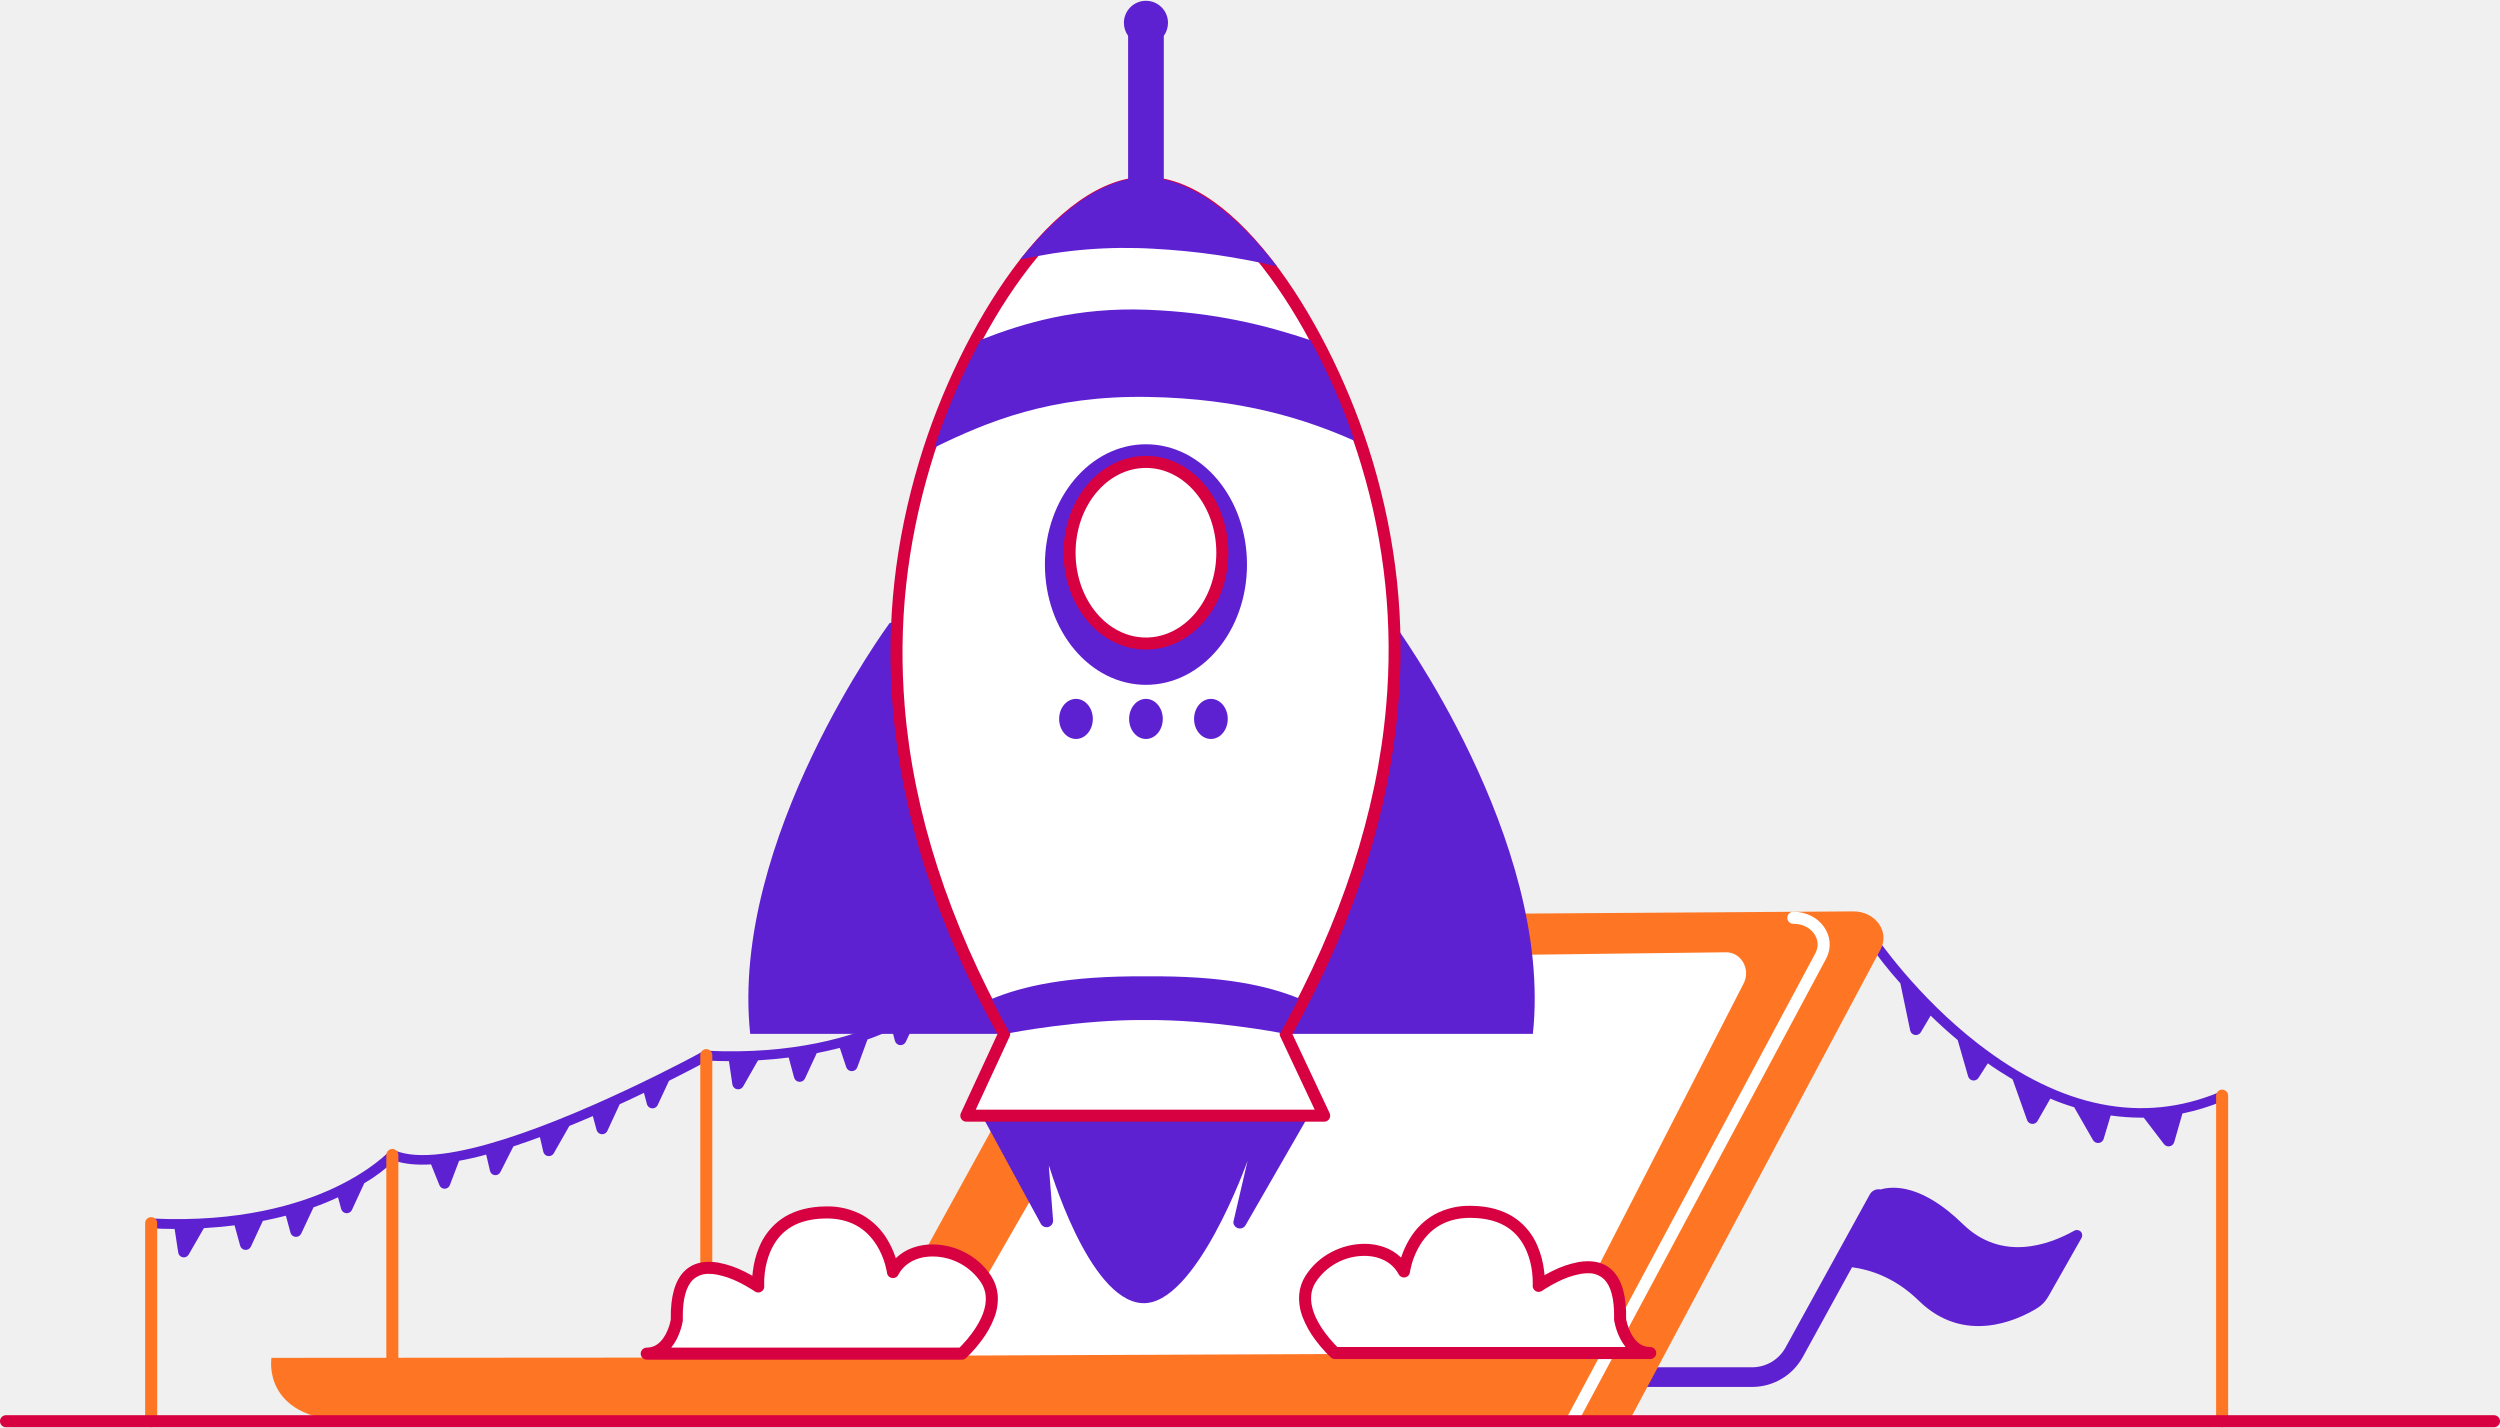
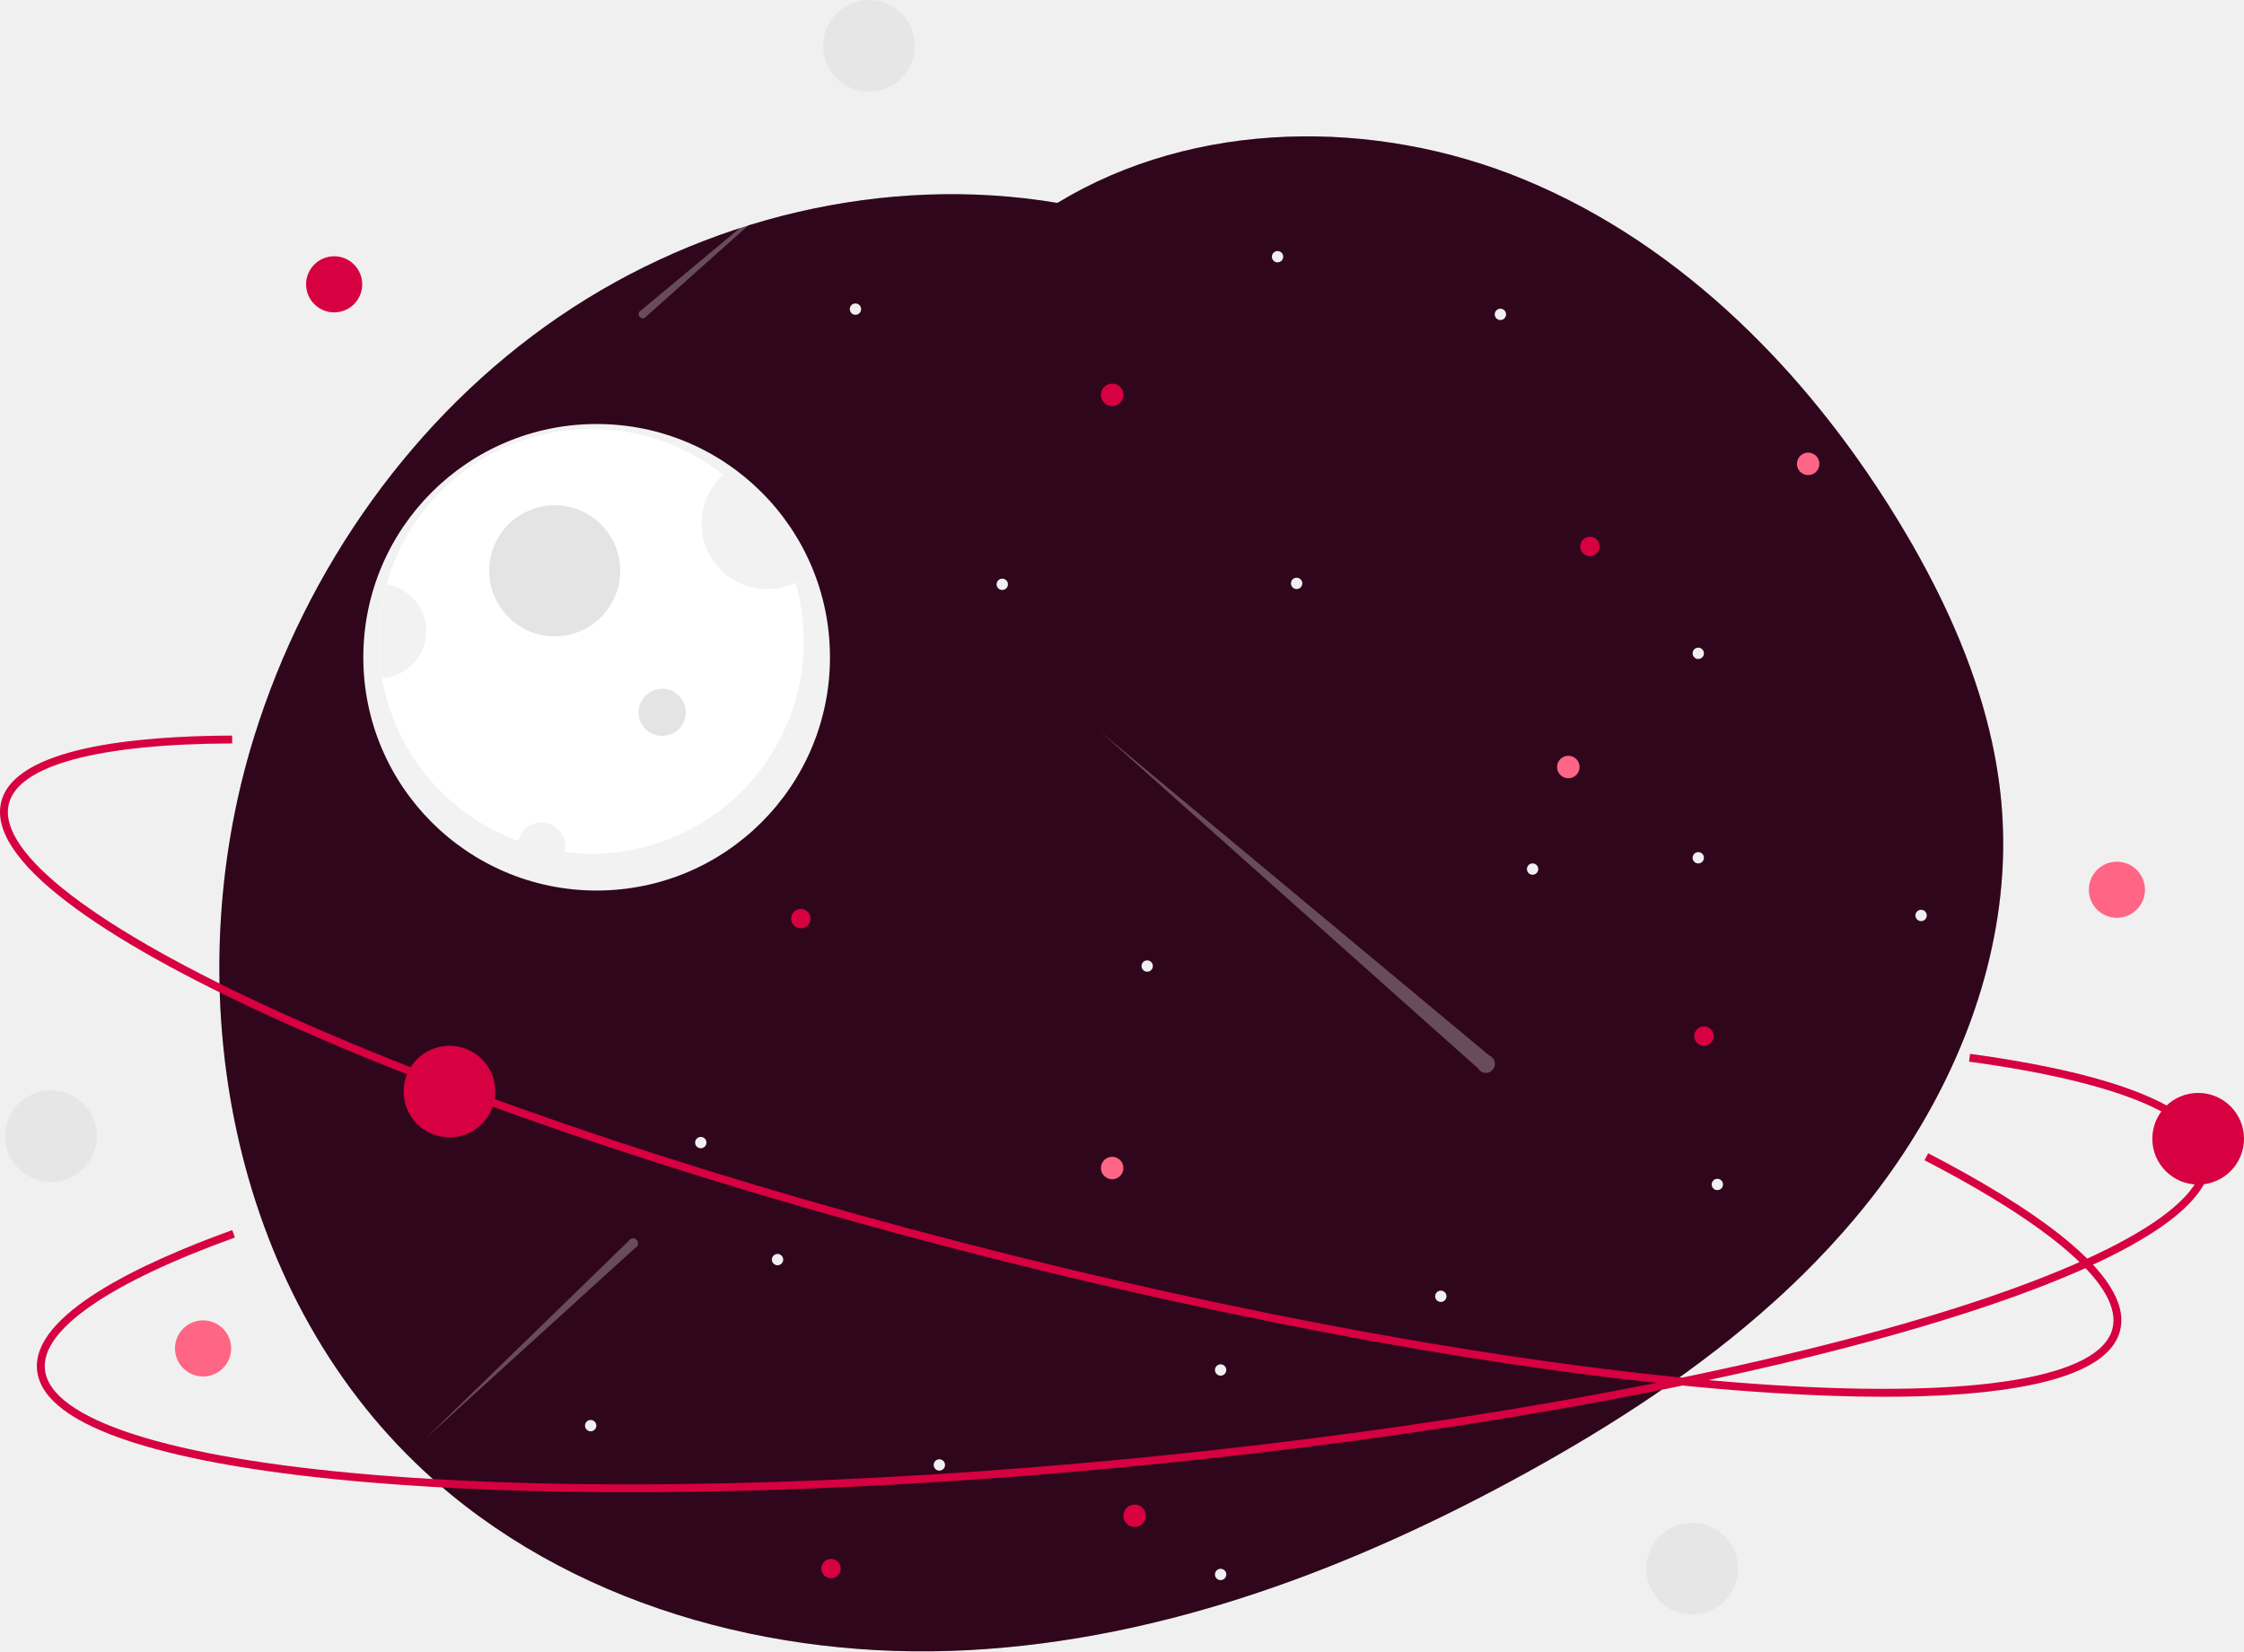
- <svg xmlns="http://www.w3.org/2000/svg" viewBox="0 0 1247 711.9">
-   <g id="product_launch_solid_II" data-name="product launch/solid_II" transform="translate(2.5)">
-     <g id="product_launch_solid_II-2" data-name="product launch/solid_II" transform="translate(-3)">
-       <g id="product_launch_solid_II-3" data-name="product launch_solid_II">
-         <path id="flag" d="M302.6,21.456c-12.7,7.1-36.2,15.6-55.6-3.4-20-19.5-34.3-19.1-41-17.2a5.036,5.036,0,0,0-5.3,2.4l-42.1,76.5a19.015,19.015,0,0,1-16.6,9.8H4.9a4.9,4.9,0,1,0,0,9.8H142a28.78,28.78,0,0,0,25.2-14.9l24.6-44.8c9.2,1.2,21.7,5.3,33.4,16.8,22.6,22,49.1,9.6,58.8,3.7a16.13,16.13,0,0,0,5.7-5.9l16.5-29.1A2.652,2.652,0,0,0,302.6,21.456Z" transform="translate(732.5 592.444)" fill="#5d21d1" />
-         <g id="flags" transform="translate(73 466)">
-           <path id="Path" d="M280.843,1.417a2.43,2.43,0,0,0-3.4-1.1c-.4.2-4.6,2.8-22.9,11.9l-8.4,4.1c-39.9,19.2-98.8,43.6-122.7,33.5a2.443,2.443,0,0,0-2.8.6c-.1.1-8.7,9.4-27.5,18.2-17.3,8.1-47.1,17.3-90.6,15.2a2.362,2.362,0,0,0-2.5,2.8,2.559,2.559,0,0,0,2.4,2.1c3.9.2,7.6.3,11.3.3l1.8,11.8a2.81,2.81,0,0,0,5.2,1l7.6-13.2c5.3-.3,10.4-.8,15.3-1.4l2.8,10.2a2.864,2.864,0,0,0,5.3.5l6-12.9c4.1-.8,7.9-1.7,11.5-2.6l2.3,8.5a2.864,2.864,0,0,0,5.3.5l6.2-13.2a122.609,122.609,0,0,0,12.2-5l1.6,5.9a2.864,2.864,0,0,0,5.3.5l6.2-13.4a80.144,80.144,0,0,0,15-11.3c5.1,1.8,11.3,2.3,18.3,1.9l4.2,10.4a2.778,2.778,0,0,0,5.2-.1l4.6-12.1c4.4-.8,8.9-1.8,13.5-3.1l1.9,8.1a2.76,2.76,0,0,0,5.2.6l6.5-12.8c4.4-1.4,8.8-3,13.2-4.6l1.7,7.3a2.833,2.833,0,0,0,5.2.8l7.8-13.7c3.9-1.6,7.8-3.2,11.7-4.9l1.9,7a2.864,2.864,0,0,0,5.3.5l6.2-13.4c4.2-1.9,8.2-3.8,12.1-5.7l1.5,5.7a2.864,2.864,0,0,0,5.3.5l5.7-12.2c15.5-7.8,18.4-9.6,19.9-10.4A3.181,3.181,0,0,0,280.843,1.417Z" transform="translate(0.857 57.983)" fill="#5d21d1" />
-           <path id="Path-2" data-name="Path" d="M123.443.2a2.443,2.443,0,0,0-2.8.6c-.1.1-8.7,9.4-27.5,18.2-17.3,8.1-47.1,17.3-90.6,15.2A2.362,2.362,0,0,0,.043,37a2.559,2.559,0,0,0,2.4,2.1c3.9.2,7.6.3,11.3.3l1.7,11.6a2.909,2.909,0,0,0,5.4,1l7.4-13c5.3-.3,10.4-.8,15.3-1.4l2.7,10a2.9,2.9,0,0,0,5.4.5l5.9-12.7c4.1-.8,7.9-1.7,11.5-2.6l3.2,9.6a2.915,2.915,0,0,0,5.5.1l5.1-13.9a122.609,122.609,0,0,0,12.2-5l1.5,5.7a2.9,2.9,0,0,0,5.4.5l6.1-13.1a80.144,80.144,0,0,0,15-11.3" transform="translate(277.357 23.9)" fill="#5d21d1" />
-           <path id="Path-3" data-name="Path" d="M179.077,79.877a2.39,2.39,0,0,0-3.2-1.4c-38.5,16.1-79,8-120.3-23.9-31.1-24-50.9-53.3-51.1-53.5a2.544,2.544,0,0,0-3.4-.7,2.544,2.544,0,0,0-.7,3.4,210.417,210.417,0,0,0,16.2,20.5l4.9,23.5a2.892,2.892,0,0,0,5.3.9l4.9-8.3c4.2,4.1,8.7,8.2,13.5,12.2l5.2,18.1a2.873,2.873,0,0,0,5.2.7l4.6-7.2c4.1,2.9,8.2,5.5,12.4,8l7.2,20.3a2.887,2.887,0,0,0,5.2.5l6.4-11.2a113.564,113.564,0,0,0,11.9,4.3l9.4,16.4a2.917,2.917,0,0,0,5.3-.6l3.5-11.7a112.468,112.468,0,0,0,15.3,1.1h1.2l10.1,13.2a2.913,2.913,0,0,0,5.1-1l4.1-14.3a109.057,109.057,0,0,0,20.2-6.2A2.469,2.469,0,0,0,179.077,79.877Z" transform="translate(858.823 0.223)" fill="#5d21d1" />
-           <path id="Path-4" data-name="Path" d="M3,0A3,3,0,0,1,5.995,2.824L6,3v98.8a3,3,0,0,1-5.995.176L0,101.8V3A3,3,0,0,1,3,0Z" transform="translate(-0.1 141.1)" fill="#fe7624" />
-           <path id="Path-5" data-name="Path" d="M3,0A3,3,0,0,1,5.995,2.824L6,3V134.2a3,3,0,0,1-5.995.176L0,134.2V3A3,3,0,0,1,3,0Z" transform="translate(120.2 107.1)" fill="#fe7624" />
-           <path id="Path-6" data-name="Path" d="M3,0A3,3,0,0,1,5.995,2.824L6,3V183.8a3,3,0,0,1-5.995.176L0,183.8V3A3,3,0,0,1,3,0Z" transform="translate(276.8 57.3)" fill="#fe7624" />
-           <path id="Path-7" data-name="Path" d="M3,0A3,3,0,0,1,5.995,2.824L6,3V165.4a3,3,0,0,1-5.995.176L0,165.4V3A3,3,0,0,1,3,0Z" transform="translate(1032.9 77.5)" fill="#fe7624" />
-         </g>
-         <g id="laptop_1_" transform="translate(135 454)">
-           <path id="laptop" d="M789.19,0l-362,2.4a14.982,14.982,0,0,0-13.4,7.6L296.99,222.5l-296.8.2s-5.1,29.8,37.6,31.6l640-.8L802.79,19C807.59,10.1,800.19-.1,789.19,0Z" transform="translate(0.71 0.599)" fill="#fe7624" />
-           <path id="screen" d="M0,201.2l305.7-1.3L400.3,15.6C404,8.5,399.1-.1,391.5,0L113.7,3.4Z" transform="translate(334.9 20.999)" fill="#fff" />
-           <path id="Path-8" data-name="Path" d="M113.074,0c13.1-.117,22.03,12.112,16.543,23.084l-.171.332-123.8,231.3a3,3,0,0,1-5.371-2.668l.081-.164L124.148,20.6c3.584-6.788-2.091-14.68-11.02-14.6a3,3,0,1,1-.054-6Z" transform="translate(646.899 0.799)" fill="#fff" />
-         </g>
-         <g id="rocket_3_" transform="translate(373)">
-           <path id="Path-9" data-name="Path" d="M0,0,33.5,61.6A3.267,3.267,0,0,0,39.6,60L37.4,32S57,99.4,83.9,101.1s52.7-71,52.7-71l-7.1,30.5a3.255,3.255,0,0,0,6.1,1.6L171.4,0" transform="translate(113.2 548.9)" fill="#5d21d1" />
-           <path id="Path-10" data-name="Path" d="M70.517,2.3s-79.9,108.2-69.6,205h176.3V0Z" transform="translate(0.783 308.4)" fill="#5d21d1" />
-           <path id="Path-11" data-name="Path" d="M106.7,2.3s79.9,108.2,69.6,205H0V0Z" transform="translate(215.8 308.4)" fill="#5d21d1" />
-           <path id="Path-12" data-name="Path" d="M194.114,424.5c67.7-121.7,60.3-218.3,40.6-284.5-19.8-66.2-66.2-140-110.3-140s-90.5,73.8-110.3,140-28.1,162.8,39.6,284.5l-18.9,40.8h178.5l-19.2-40.8Z" transform="translate(74.686 91.2)" fill="#fff" />
-           <path id="Path_2_" d="M216.327,471.3H37.826a3,3,0,0,1-2.722-4.262L53.364,427.62l-1.126-2.046c-7.471-13.66-14.229-27.458-20.086-41.011a427.659,427.659,0,0,1-15.069-40.2A379.514,379.514,0,0,1,6.847,304.935a348.758,348.758,0,0,1-5.589-38.674l-.133-1.579C.25,254.036-.117,243.316.033,232.821c.148-10.3.8-20.707,1.936-30.93,1.113-10.008,2.726-20.159,4.8-30.169,2.02-9.771,4.539-19.723,7.487-29.581,10.374-34.684,27.32-69.58,46.492-95.739,10.9-14.871,22.071-26.393,33.2-34.245C105.387,4.09,116.651,0,127.427,0S149.466,4.09,160.9,12.157c11.134,7.852,22.305,19.373,33.2,34.245,19.173,26.16,36.119,61.056,46.493,95.743,2.913,9.789,5.4,19.7,7.378,29.46,2.029,9.986,3.6,20.131,4.669,30.154,1.091,10.231,1.695,20.656,1.793,30.986.1,10.523-.321,21.274-1.252,31.955a350.841,350.841,0,0,1-5.652,38.993,383.143,383.143,0,0,1-10.354,39.789,432.855,432.855,0,0,1-15.239,40.608c-5.923,13.694-12.756,27.64-20.309,41.449l-1.142,2.073,18.548,39.413a2.956,2.956,0,0,1-.138,2.814,2.99,2.99,0,0,1-2.4,1.459ZM127.427,6c-9.664,0-19.943,3.853-30.551,11.451-10.439,7.477-20.967,18.41-31.291,32.5C46.8,75.575,30.186,109.8,20,143.86,7.974,184.069,3.756,223.43,7.1,264.192c4.344,52.886,21.921,107.34,52.244,161.85a3.008,3.008,0,0,1,.1,2.719L42.521,465.3H211.6l-17.186-36.523a2.992,2.992,0,0,1,0-2.552l.094-.183c30.375-54.6,48.109-109.063,52.709-161.865A317.74,317.74,0,0,0,234.852,143.86c-10.186-34.055-26.8-68.284-45.583-93.911-10.325-14.087-20.853-25.02-31.292-32.5C147.369,9.853,137.091,6,127.427,6Z" transform="translate(71.674 88.2)" fill="#D70040" />
-           <ellipse id="Oval" cx="50.4" cy="60" rx="50.4" ry="60" transform="translate(148.7 221.6)" fill="#5d21d1" />
-           <ellipse id="Oval-2" data-name="Oval" cx="8.4" cy="10" rx="8.4" ry="10" transform="translate(190.7 348.6)" fill="#5d21d1" />
-           <ellipse id="Oval-3" data-name="Oval" cx="8.4" cy="10" rx="8.4" ry="10" transform="translate(223.1 348.6)" fill="#5d21d1" />
-           <ellipse id="Oval-4" data-name="Oval" cx="8.4" cy="10" rx="8.4" ry="10" transform="translate(155.8 348.6)" fill="#5d21d1" />
-           <ellipse id="Oval-5" data-name="Oval" cx="38.1" cy="45.3" rx="38.1" ry="45.3" transform="translate(161 230.4)" fill="#fff" />
-           <path id="Oval_2_" d="M41.1,96.6a35.71,35.71,0,0,1-16.051-3.81A41.224,41.224,0,0,1,11.991,82.414,49.391,49.391,0,0,1,3.212,67.057a56.369,56.369,0,0,1,0-37.514,49.393,49.393,0,0,1,8.779-15.358A41.225,41.225,0,0,1,25.049,3.81a35.713,35.713,0,0,1,32.1,0A41.223,41.223,0,0,1,70.209,14.186a49.393,49.393,0,0,1,8.778,15.358,56.371,56.371,0,0,1,0,37.514,49.391,49.391,0,0,1-8.778,15.357A41.223,41.223,0,0,1,57.151,92.79,35.71,35.71,0,0,1,41.1,96.6ZM41.1,6C21.746,6,6,24.976,6,48.3S21.746,90.6,41.1,90.6,76.2,71.625,76.2,48.3,60.455,6,41.1,6Z" transform="translate(158 227.4)" fill="#D70040" />
-           <path id="Path-13" data-name="Path" d="M71.7,89.1V17.5A11.2,11.2,0,0,0,73.8,11a11,11,0,0,0-22,0,11.2,11.2,0,0,0,2.1,6.5V89c-18.5,3.8-37,19.3-53.9,40.1a239.042,239.042,0,0,1,67-5.4,345.825,345.825,0,0,1,61.2,8.8C110.7,110.1,91.1,93.3,71.7,89.1Z" transform="translate(136.3 0.4)" fill="#5d21d1" />
-           <path id="Path-14" data-name="Path" d="M187.6,15.343c-22.1-7.4-47.5-13.9-81.6-15.2-34.8-1.3-61.2,6.5-82.9,15A320.817,320.817,0,0,0,0,68.843c26-12.7,57.9-26.1,106.8-25.2,46.5.8,78.5,11.1,102.8,21.9A322.659,322.659,0,0,0,187.6,15.343Z" transform="translate(93.6 154.357)" fill="#5d21d1" />
-           <path id="Path-15" data-name="Path" d="M144.1,28.222c3.2-5.8,6.3-11.5,9.2-17.2C138,4.822,116-.378,76.9.022c-39.5-.3-61.6,5-76.9,11.3,2.9,5.6,5.9,11.3,9,17,0,0,34.7-6.8,67.8-6.5C109.4,21.522,144.1,28.222,144.1,28.222Z" transform="translate(122.1 486.978)" fill="#5d21d1" />
-         </g>
-         <g id="clouds" transform="translate(320 601)">
-           <path id="cloud_1_" d="M172.136,70.439H14.936s-22.6-20.3-12.2-36.9,37.7-20.6,46.6-3.8c0,0,3.9-32.1,36.8-29.6,33,2.5,30.4,36.8,30.4,36.8s41.7-29.5,40.6,16.6C157.036,53.439,159.636,70.439,172.136,70.439Z" transform="translate(331.464 3.461)" fill="#fff" />
-           <path id="cloud_2_" d="M175.139,76.442H17.939a3,3,0,0,1-2.005-.769c-.308-.277-.983-.9-2.045-2l-.46-.481A66.383,66.383,0,0,1,8.05,66.764a46.6,46.6,0,0,1-6.3-11.352A26.03,26.03,0,0,1,.09,44.125,20.621,20.621,0,0,1,3.2,34.949,33.746,33.746,0,0,1,16.189,23.075a35.576,35.576,0,0,1,16.427-4.118,28.994,28.994,0,0,1,9.79,1.63,23.209,23.209,0,0,1,8.24,5l.268.261.226-.684A43.553,43.553,0,0,1,54.9,16.952l.4-.66A33.763,33.763,0,0,1,67.522,4.331,36.426,36.426,0,0,1,85.5,0c1.257,0,2.558.05,3.867.15L89.9.193c7.2.621,13.363,2.725,18.317,6.252a32.045,32.045,0,0,1,10.847,13.848,44.6,44.6,0,0,1,3.162,12.092c.09.741.164,1.47.219,2.167l0,.046.633-.356c.752-.419,1.532-.836,2.319-1.237l.8-.4a48.739,48.739,0,0,1,13.146-4.54,28.565,28.565,0,0,1,4.791-.43c5.1,0,9.257,1.613,12.372,4.794,4.641,4.741,6.874,12.811,6.636,23.985l.016.1.08.417c.088.433.206.928.341,1.433a25.984,25.984,0,0,0,2,5.211c2.4,4.623,5.528,6.87,9.563,6.87l.2.005a3,3,0,0,1,0,5.989l-.2.005ZM32.538,24.973A29.105,29.105,0,0,0,8.281,38.134a14.48,14.48,0,0,0-2.215,6.529c-.492,5.46,1.8,11.7,6.825,18.554a60.344,60.344,0,0,0,4.891,5.845c.354.374.714.743,1.1,1.128l.254.25H162.912l-.373-.472a24.417,24.417,0,0,1-2.107-3.29l-.18-.342a31.976,31.976,0,0,1-2.466-6.417c-.2-.729-.366-1.464-.491-2.124l-.034-.185c-.032-.177-.058-.339-.077-.481l-.021-.158-.02-.223,0-.355,0-.1.016-.92c.08-9-1.581-15.282-4.936-18.671l-.187-.184a11.135,11.135,0,0,0-8.013-2.878,21.913,21.913,0,0,0-3.666.334,42.825,42.825,0,0,0-11.5,4.006c-1.867.923-3.721,1.951-5.509,3.057-.334.207-.665.416-.985.622l-.7.459-.534.363a2.962,2.962,0,0,1-1.582.464,3.047,3.047,0,0,1-2.225-.978,2.951,2.951,0,0,1-.777-2.256l.013-.247.016-.439a40.1,40.1,0,0,0-.31-5.916,38.651,38.651,0,0,0-2.725-10.467C109.2,12.461,101.142,7.059,88.911,6.133,87.747,6.044,86.6,6,85.487,6,74.366,6,65.925,10.525,60.4,19.452a37.789,37.789,0,0,0-4.148,9.472c-.309,1.074-.562,2.119-.751,3.108-.077.4-.123.678-.149.841l-.058.407a2.971,2.971,0,0,1-2.976,2.465,2.936,2.936,0,0,1-2.627-1.6l-.228-.415C46.3,28.165,40.136,24.972,32.538,24.973Z" transform="translate(328.461 0.459)" fill="#D70040" />
-           <path id="cloud" d="M0,70.439H157.2s22.6-20.3,12.2-36.9-37.7-20.6-46.6-3.8c0,0-3.9-32.1-36.8-29.6-33,2.5-30.4,36.8-30.4,36.8S13.9,7.439,15,53.539C15.1,53.439,12.5,70.339,0,70.439Z" transform="translate(3.1 3.761)" fill="#fff" />
-           <path id="cloud_2_2" data-name="cloud_2_" d="M160.2,76.442H3a3,3,0,0,1-.023-6l.311-.007c3.8-.143,6.782-2.294,9.1-6.577l.173-.326a25.893,25.893,0,0,0,2-5.188c.159-.589.294-1.166.39-1.668L15,56.41l-.008-.46c-.167-10.962,2.081-18.888,6.681-23.558,3.111-3.158,7.261-4.76,12.337-4.76a28.138,28.138,0,0,1,4.341.356l.45.074A48.741,48.741,0,0,1,51.942,32.6c1.04.514,2.09,1.066,3.119,1.639l.632.356.049-.573c.035-.384.071-.739.11-1.084l.065-.555a44.6,44.6,0,0,1,3.162-12.092A32,32,0,0,1,70.1,6.323C75.144,2.784,81.427.707,88.773.15l.551-.04C90.443.037,91.558,0,92.639,0a36.428,36.428,0,0,1,17.978,4.331,33.763,33.763,0,0,1,12.226,11.962A43.192,43.192,0,0,1,127,25.167l.226.684.269-.261a23.209,23.209,0,0,1,8.24-5,28.993,28.993,0,0,1,9.789-1.631,35.584,35.584,0,0,1,16.142,3.969A33.9,33.9,0,0,1,174.58,34.384l.362.565a20.62,20.62,0,0,1,3.107,9.176,26.032,26.032,0,0,1-1.66,11.287,46.59,46.59,0,0,1-6.3,11.352,66.29,66.29,0,0,1-5.378,6.429c-1.123,1.183-1.9,1.921-2.26,2.256l-.246.224A2.991,2.991,0,0,1,160.2,76.442ZM34.117,33.643A11.135,11.135,0,0,0,26.1,36.52c-3.481,3.34-5.2,9.684-5.124,18.854l.014.912.006.12,0,.344-.021.223-.02.158c-.013.089-.029.194-.048.306l-.065.358c-.123.646-.293,1.377-.491,2.114A31.931,31.931,0,0,1,17.886,66.3a24.194,24.194,0,0,1-2.672,4.11l-.023.028H159c.17-.166.344-.339.517-.515l.551-.564.287-.3a60.353,60.353,0,0,0,4.891-5.845c5.02-6.852,7.316-13.095,6.825-18.554a14.481,14.481,0,0,0-2.215-6.529A29.1,29.1,0,0,0,145.6,24.973c-7.81,0-14.061,3.343-17.15,9.173l-.087.155a2.9,2.9,0,0,1-2.54,1.443,2.985,2.985,0,0,1-3-2.641l-.049-.337-.131-.734c-.19-.989-.443-2.034-.751-3.108a37.789,37.789,0,0,0-4.148-9.472C112.214,10.525,103.772,6,92.651,6c-1.108,0-2.26.045-3.424.133l-.523.043C76.762,7.219,68.876,12.607,64.6,22.646a38.65,38.65,0,0,0-2.725,10.467,39.173,39.173,0,0,0-.3,6.251l.026.517a2.944,2.944,0,0,1-.839,2.145,3.056,3.056,0,0,1-2.171.921,2.972,2.972,0,0,1-1.722-.558l-.394-.269-.7-.459-.074-.048-.237-.152-.673-.422c-1.783-1.1-3.636-2.132-5.508-3.057a42.824,42.824,0,0,0-11.5-4.006A21.906,21.906,0,0,0,34.117,33.643Z" transform="translate(0.1 0.759)" fill="#D70040" />
-         </g>
-         <path id="line" d="M1244,0a3,3,0,0,1,.176,5.995L1244,6H3A3,3,0,0,1,2.824.005L3,0Z" transform="translate(0.5 705.9)" fill="#D70040" />
-       </g>
-     </g>
+ <svg xmlns="http://www.w3.org/2000/svg" width="799.907" height="588.82" viewBox="0 0 799.907 588.82" role="img" artist="Katerina Limpitsouni" source="https://undraw.co/">
+   <g transform="translate(-580 -230)">
+     <path d="M890.935,453.864c-3.486,40.26-21.036,79.165-46.073,111.341q-1.57,2.019-3.177,4-3.617,4.458-7.42,8.747-4.654,5.285-9.579,10.327-4.009,4.149-8.205,8.121-3.238,3.1-6.551,6.075c-26.569,24.008-57.091,43.82-88.538,61.147-61.371,33.8-128.639,59.409-198.608,63.137s-142.994-16.317-194.3-64.034c-69.146-64.306-88.445-171.562-60.371-261.717,18.672-59.979,56.782-114.238,108.649-149.676,51.418-35.129,116.284-50.942,177.674-40.606,49.007-29.784,113.163-30.354,166.441-8.308,28.429,11.766,53.941,29.26,76.324,50.4a317.117,317.117,0,0,1,28.709,31.055q1.36,1.668,2.691,3.364,5.579,7.051,10.794,14.392,7.486,10.528,14.214,21.522c1.234,2.019,2.458,4.047,3.654,6.093.8,1.374,1.617,2.757,2.411,4.149a.279.279,0,0,1,.037.093c12.439,21.878,22.606,45.222,27.905,69.623.935,4.318,1.72,8.654,2.327,13.027v.009q.8,5.565,1.206,11.186a165.384,165.384,0,0,1-.215,26.531Z" transform="translate(402.493 91.627)" fill="#090814" />
+     <path d="M890.935,453.864c-3.486,40.26-21.036,79.165-46.073,111.341q-1.57,2.019-3.177,4-3.617,4.458-7.42,8.747-4.654,5.285-9.579,10.327-4.009,4.149-8.205,8.121-3.238,3.1-6.551,6.075c-26.569,24.008-57.091,43.82-88.538,61.147-61.371,33.8-128.639,59.409-198.608,63.137s-142.994-16.317-194.3-64.034c-69.146-64.306-88.445-171.562-60.371-261.717,18.672-59.979,56.782-114.238,108.649-149.676,51.418-35.129,116.284-50.942,177.674-40.606,49.007-29.784,113.163-30.354,166.441-8.308,28.429,11.766,53.941,29.26,76.324,50.4a317.117,317.117,0,0,1,28.709,31.055q1.36,1.668,2.691,3.364,5.579,7.051,10.794,14.392,7.486,10.528,14.214,21.522c1.234,2.019,2.458,4.047,3.654,6.093.8,1.374,1.617,2.757,2.411,4.149a.279.279,0,0,1,.037.093c12.439,21.878,22.606,45.222,27.905,69.623.935,4.318,1.72,8.654,2.327,13.027v.009q.8,5.565,1.206,11.186a165.384,165.384,0,0,1-.215,26.531Z" transform="translate(402.493 91.627)" fill="#D70040" opacity="0.191" />
+     <path d="M730.355,529.588,591.612,414.006,726.4,534.217a3.216,3.216,0,1,0,3.956-4.63Z" transform="translate(380.503 76.767)" fill="#f0f0f0" opacity="0.3" />
+     <circle cx="83.174" cy="83.174" r="83.174" transform="translate(709.51 381.189)" fill="#f2f2f2" />
+     <path d="M468,374.437a75.749,75.749,0,1,1-66.911-75.286A75.693,75.693,0,0,1,468,374.437Z" transform="translate(398.513 84.319)" fill="#fff" />
+     <circle cx="23.363" cy="23.363" r="23.363" transform="translate(754.368 410.16)" fill="#e4e4e4" />
+     <path d="M473.106,354.588A23.365,23.365,0,0,1,447.313,316.2a75.747,75.747,0,0,1,25.793,38.391Z" transform="translate(390.453 83.169)" fill="#f2f2f2" />
+     <circle cx="8.411" cy="8.411" r="8.411" transform="translate(807.637 475.578)" fill="#e4e4e4" />
+     <path d="M386.447,457.159a8.454,8.454,0,0,1-.29,2.187,74.322,74.322,0,0,1-16.345-3.962,8.412,8.412,0,0,1,16.635,1.776Z" transform="translate(395.022 74.492)" fill="#f2f2f2" />
+     <path d="M333.434,374.586a16.823,16.823,0,0,1-15.7,16.784A76.21,76.21,0,0,1,319.379,358,16.822,16.822,0,0,1,333.434,374.586Z" transform="translate(398.505 80.433)" fill="#f2f2f2" />
+     <circle cx="3.46" cy="3.46" r="3.46" transform="translate(1143.296 421.375)" fill="#D70040" />
+     <circle cx="2.021" cy="2.021" r="2.021" transform="translate(1112.816 340.074)" fill="#f0f0f0" />
+     <circle cx="2.021" cy="2.021" r="2.021" transform="translate(788.532 736.318)" fill="#f0f0f0" />
+     <circle cx="2.021" cy="2.021" r="2.021" transform="translate(1124.292 537.865)" fill="#f0f0f0" />
+     <circle cx="3.46" cy="3.46" r="3.46" transform="translate(862 554.079)" fill="#D70040" />
+     <circle cx="16.339" cy="16.339" r="16.339" transform="translate(723.894 602.88)" fill="#D70040" />
+     <circle cx="2.021" cy="2.021" r="2.021" transform="translate(827.782 635.388)" fill="#f0f0f0" />
+     <circle cx="2.021" cy="2.021" r="2.021" transform="translate(1033.381 319.515)" fill="#f0f0f0" />
+     <circle cx="2.021" cy="2.021" r="2.021" transform="translate(912.825 750.336)" fill="#f0f0f0" />
+     <circle cx="2.021" cy="2.021" r="2.021" transform="translate(882.92 338.205)" fill="#f0f0f0" />
+     <circle cx="2.021" cy="2.021" r="2.021" transform="translate(935.254 436.332)" fill="#f0f0f0" />
+     <circle cx="2.021" cy="2.021" r="2.021" transform="translate(855.145 677.111)" fill="#f0f0f0" />
+     <circle cx="2.021" cy="2.021" r="2.021" transform="translate(1091.583 690.195)" fill="#f0f0f0" />
+     <circle cx="2.021" cy="2.021" r="2.021" transform="translate(986.915 572.442)" fill="#f0f0f0" />
+     <circle cx="2.021" cy="2.021" r="2.021" transform="translate(1040.183 436)" fill="#f0f0f0" />
+     <circle cx="4.008" cy="4.008" r="4.008" transform="translate(1135.043 499.488)" fill="#ff6584" />
+     <circle cx="4.008" cy="4.008" r="4.008" transform="translate(972.434 366.784)" fill="#D70040" />
+     <circle cx="4.008" cy="4.008" r="4.008" transform="translate(972.434 642.472)" fill="#ff6584" />
+     <path d="M843.636,651.383q-18.1,0-39.677-1.368c-74.4-4.725-170.775-21.151-271.367-46.252S339.208,547.883,271.309,517.1c-33.076-15-58.461-29.192-75.45-42.192-17.987-13.763-25.855-25.76-23.386-35.655,4.811-19.278,47.41-23.5,82.3-23.639l.012,2.8c-47.912.2-76.178,7.838-79.59,21.515-4.347,17.42,31.108,44.615,97.273,74.615,67.75,30.717,160.372,61.436,260.8,86.5S729.9,642.5,804.137,647.217c72.5,4.605,116.577-2.745,120.924-20.166,3.609-14.463-20.184-35.77-67-60l1.289-2.49c34.014,17.6,73.5,42.85,68.428,63.164-2.47,9.9-15.051,16.789-37.4,20.488C877.649,650.326,862,651.383,843.636,651.383Z" transform="translate(407.97 76.661)" fill="#D70040" />
+     <path d="M397.3,693.374c-33.269,0-64.2-1.141-91.886-3.444-36.191-3.012-64.87-7.853-85.24-14.389-21.566-6.921-33.007-15.576-34.006-25.726-1.947-19.773,36.759-38.059,69.572-49.917l.953,2.638c-45.06,16.283-69.116,32.976-67.735,47.005,1.759,17.868,44.29,31.57,116.688,37.594,74.132,6.168,171.691,3.983,274.7-6.159s199.127-27.014,270.634-47.517C920.819,613.436,959.863,591.7,958.1,573.837c-1.46-14.835-31.029-26.908-83.26-34l.377-2.778c37.951,5.151,83.622,15.664,85.673,36.5,1,10.15-8.535,20.87-28.338,31.862-18.7,10.382-45.889,20.721-80.8,30.73C780.093,656.7,683.8,673.611,580.626,683.767,515.9,690.137,453.3,693.374,397.3,693.374Z" transform="translate(407.049 68.711)" fill="#D70040" />
+     <circle cx="16.339" cy="16.339" r="16.339" transform="translate(1347.23 619.702)" fill="#D70040" />
+     <circle cx="16.339" cy="16.339" r="16.339" transform="translate(873.42 230)" fill="#e6e6e6" />
+     <circle cx="16.339" cy="16.339" r="16.339" transform="translate(581.844 618.768)" fill="#e6e6e6" />
+     <circle cx="10.002" cy="10.002" r="10.002" transform="translate(689.111 321.379)" fill="#D70040" />
+     <circle cx="10.002" cy="10.002" r="10.002" transform="translate(642.384 700.803)" fill="#ff6584" />
+     <circle cx="10.002" cy="10.002" r="10.002" transform="translate(1324.597 537.257)" fill="#ff6584" />
+     <circle cx="16.339" cy="16.339" r="16.339" transform="translate(1166.865 772.967)" fill="#e6e6e6" />
+     <circle cx="3.46" cy="3.46" r="3.46" transform="translate(1183.936 595.96)" fill="#D70040" />
+     <circle cx="2.021" cy="2.021" r="2.021" transform="translate(1262.788 554.397)" fill="#f0f0f0" />
+     <circle cx="2.021" cy="2.021" r="2.021" transform="translate(1183.353 533.838)" fill="#f0f0f0" />
+     <circle cx="2.021" cy="2.021" r="2.021" transform="translate(1183.353 460.935)" fill="#f0f0f0" />
+     <circle cx="2.021" cy="2.021" r="2.021" transform="translate(1190.155 650.322)" fill="#f0f0f0" />
+     <circle cx="4.008" cy="4.008" r="4.008" transform="translate(1220.532 391.387)" fill="#ff6584" />
+     <path d="M592.558,467.994l64.805-53.987-62.957,56.15a1.5,1.5,0,1,1-1.848-2.162Z" transform="translate(216.024 -127.383)" fill="#f0f0f0" opacity="0.3" />
+     <path d="M77.89,64.887,0,0,75.669,67.486a1.806,1.806,0,1,0,2.221-2.6Z" transform="translate(731.38 743.189) rotate(-84)" fill="#f0f0f0" opacity="0.3" />
+     <circle cx="3.46" cy="3.46" r="3.46" transform="translate(872.769 785.846)" fill="#D70040" />
+     <circle cx="4.008" cy="4.008" r="4.008" transform="translate(980.45 766.461)" fill="#D70040" />
+     <circle cx="2.021" cy="2.021" r="2.021" transform="translate(1013.091 789.379)" fill="#f0f0f0" />
+     <circle cx="2.021" cy="2.021" r="2.021" transform="translate(1013.091 716.475)" fill="#f0f0f0" />
  </g>
</svg>
